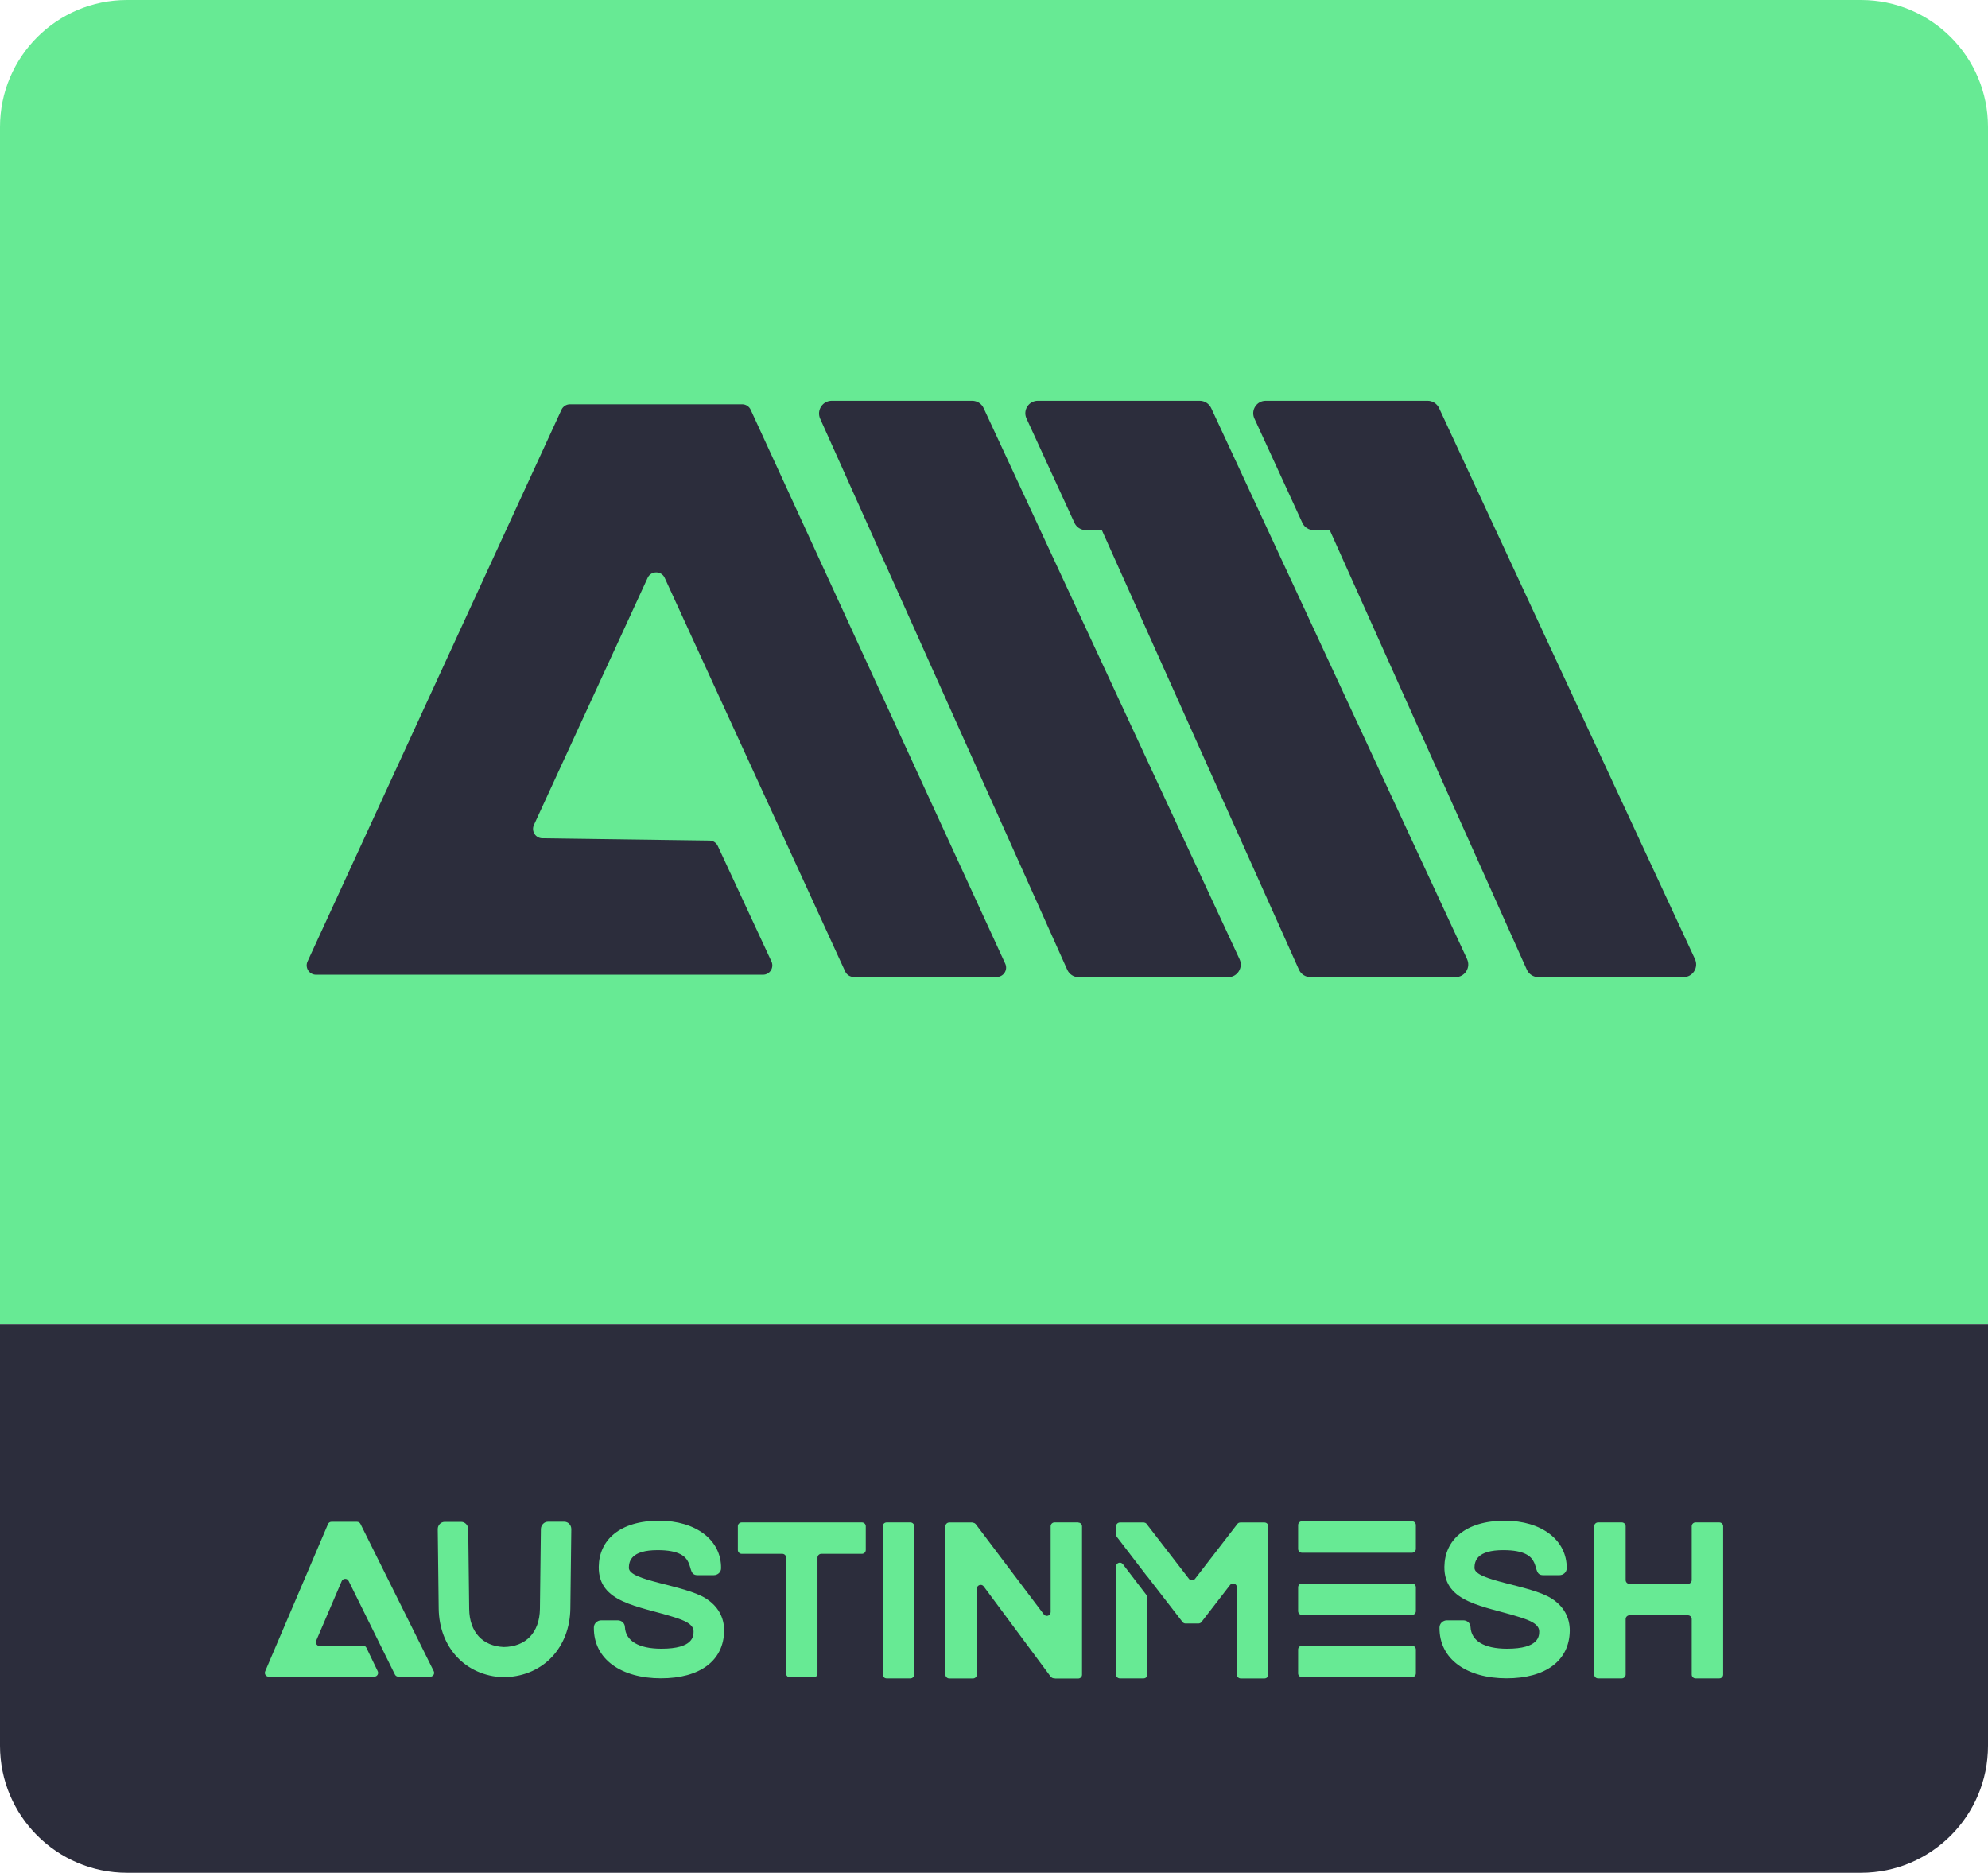
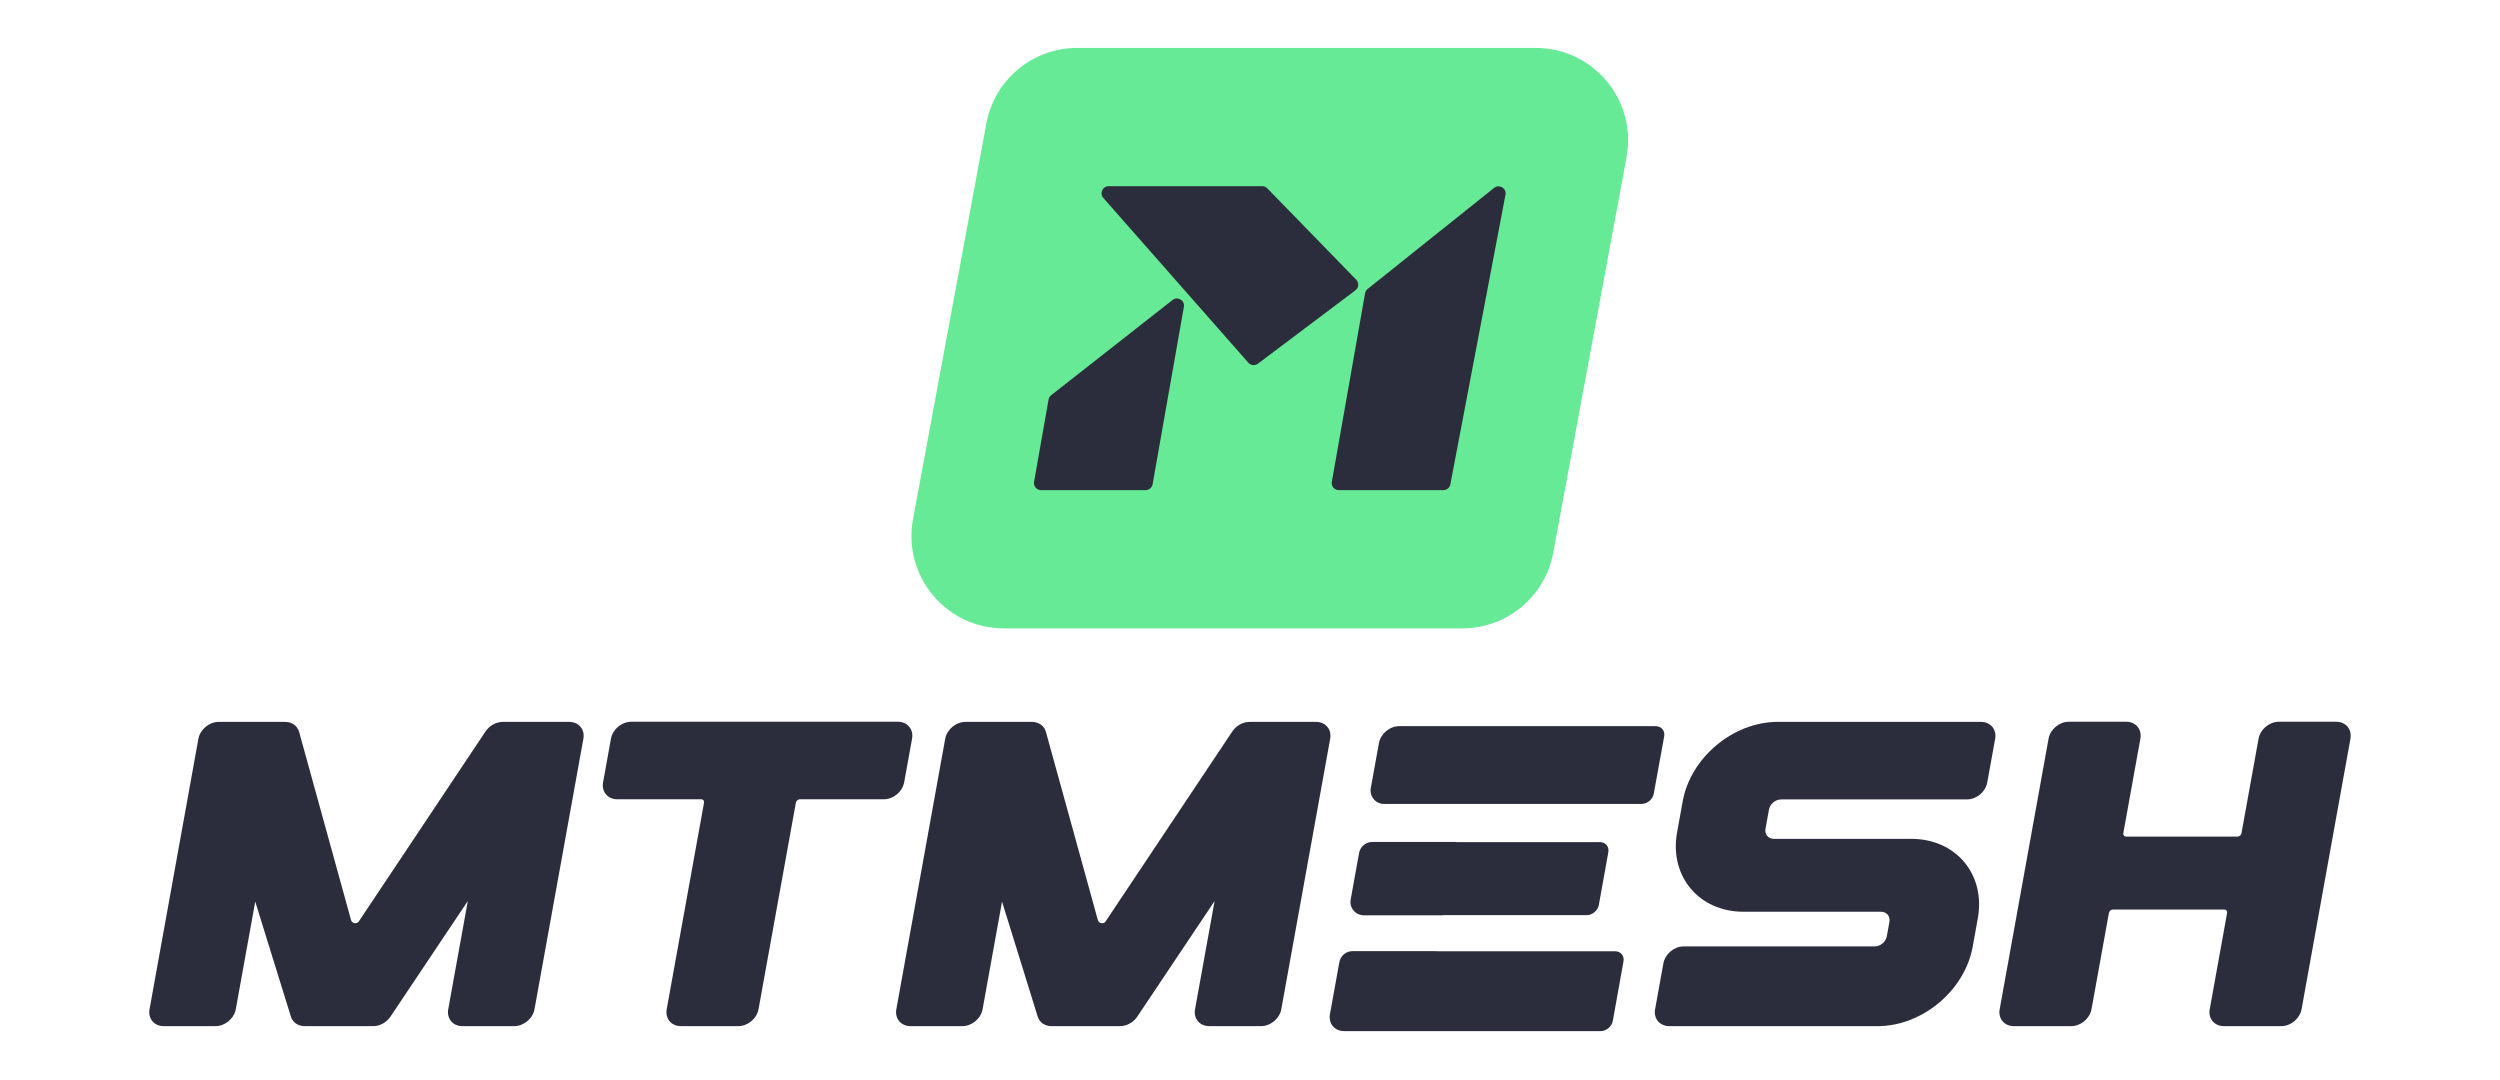
- <svg xmlns="http://www.w3.org/2000/svg" id="Layer_2" data-name="Layer 2" viewBox="0 0 313 294.81">
+ <svg xmlns="http://www.w3.org/2000/svg" id="Layer_1" version="1.1" viewBox="0 0 2000 863.22">
  <defs>
-     <style>.cls-1,.cls-2{fill:#2c2d3c;stroke-width:0}.cls-2{fill:#67ea94}</style>
+     <style>
+       .st0 {
+         fill: #66ea95;
+       }
+ 
+       .st1 {
+         fill: #2c2d3c;
+       }
+     </style>
  </defs>
-   <g id="Layer_1-2" data-name="Layer 1">
-     <path class="cls-2" d="M313 208.48V20c0-11.05-8.95-20-20-20H20C8.95 0 0 8.95 0 20v188.48h313Z" />
-     <path class="cls-1" d="M0 208.48h313v66.33c0 11.04-8.96 20-20 20H20c-11.04 0-20-8.96-20-20v-66.33Z" />
-     <path class="cls-2" d="M62.73 263.94h5.02c.45 0 .74-.47.54-.87l-11.54-23.18c-.1-.2-.31-.33-.54-.33h-4.02c-.24 0-.46.14-.55.36l-9.89 23.18c-.17.4.12.84.55.84h16.63c.44 0 .73-.46.54-.86l-1.78-3.69c-.1-.21-.31-.34-.55-.34l-6.8.07c-.43 0-.73-.44-.56-.84l4.02-9.38c.2-.47.86-.49 1.09-.03l7.29 14.74c.1.2.31.33.54.33ZM88.85 239.55h-2.58c-.6 0-1.1.53-1.11 1.16l-.15 12.54c-.05 3.78-2.26 5.98-5.69 6.02-3.29-.13-5.41-2.31-5.45-6l-.15-12.54c0-.63-.51-1.16-1.11-1.16h-2.58c-.63 0-1.12.53-1.11 1.16l.15 12.47c.07 6.15 4.23 10.59 10.12 10.83s.02 0 .03 0c.15 0 .31.02.46.02v-.04c5.89-.24 10.05-4.68 10.12-10.83l.15-12.47c0-.63-.48-1.16-1.11-1.16ZM93.5 256.2c0-.63.54-1.13 1.17-1.13h2.58c.63 0 1.12.46 1.14 1.06.11 2.15 2.11 3.41 5.75 3.41 5.03 0 5.05-1.99 5.06-2.71.01-1.16-1.47-1.75-3.05-2.25-5.67-1.79-11.95-2.25-11.88-7.94.05-4.17 3.26-7.25 9.52-7.25 5.76 0 9.79 3.04 9.74 7.48 0 .63-.54 1.09-1.14 1.09h-2.58c-2.18 0 .54-3.94-6.27-3.94-4.14 0-4.52 1.72-4.53 2.78-.03 2.08 8.8 2.68 12.18 4.86 1.84 1.19 2.84 2.94 2.82 5.06-.06 4.7-3.8 7.48-9.95 7.48s-10.62-2.94-10.56-8.01ZM226.64 256.2c0-.63.54-1.13 1.17-1.13h2.58c.63 0 1.12.46 1.14 1.06.11 2.15 2.11 3.41 5.75 3.41 5.03 0 5.05-1.99 5.06-2.71.01-1.16-1.47-1.75-3.05-2.25-5.67-1.79-11.95-2.25-11.88-7.94.05-4.17 3.26-7.25 9.52-7.25 5.76 0 9.79 3.04 9.74 7.48 0 .63-.54 1.09-1.14 1.09h-2.58c-2.18 0 .54-3.94-6.27-3.94-4.14 0-4.52 1.72-4.53 2.78-.03 2.08 8.8 2.68 12.18 4.86 1.84 1.19 2.84 2.94 2.82 5.06-.06 4.7-3.8 7.48-9.95 7.48s-10.62-2.94-10.56-8.01ZM135.71 239.66h-18.94c-.33 0-.6.27-.6.6V244c0 .33.27.6.6.6h6.4c.33 0 .6.27.6.6v18.25c0 .33.27.6.6.6h3.74c.33 0 .6-.27.6-.6V245.2c0-.33.27-.6.6-.6h6.4c.33 0 .6-.27.6-.6v-3.74c0-.33-.27-.6-.6-.6Z" />
-     <rect class="cls-2" x="138.99" y="239.66" width="4.95" height="24.55" rx=".6" ry=".6" />
-     <rect class="cls-2" x="204.38" y="239.48" width="18.54" height="4.95" rx=".6" ry=".6" />
-     <rect class="cls-2" x="204.38" y="249.27" width="18.54" height="4.95" rx=".6" ry=".6" />
-     <rect class="cls-2" x="204.38" y="259.07" width="18.54" height="4.95" rx=".6" ry=".6" />
-     <path class="cls-2" d="M169.77 239.66h-3.75c-.33 0-.6.27-.6.6v13.51c0 .58-.73.82-1.08.36l-10.73-14.22-.02-.01-.02-.02c-.07-.08-.13-.12-.19-.12-.1-.05-.21-.09-.33-.09h-3.6c-.33 0-.6.27-.6.6v23.35c0 .33.27.6.6.6h3.75c.33 0 .6-.27.6-.6v-13.53c0-.58.74-.82 1.08-.36l10.53 14.19c.16.21.41.3.65.29.03 0 .06.02.1.02h3.6c.33 0 .6-.27.6-.6v-23.35c0-.33-.27-.6-.6-.6ZM266.35 240.26v8.47c0 .33-.27.6-.6.6h-9.2c-.33 0-.6-.27-.6-.6v-8.47c0-.33-.27-.6-.6-.6h-3.75c-.33 0-.6.27-.6.6v23.35c0 .33.27.6.6.6h3.75c.33 0 .6-.27.6-.6v-8.73c0-.33.27-.6.6-.6h9.2c.33 0 .6.27.6.6v8.73c0 .33.27.6.6.6h3.75c.33 0 .6-.27.6-.6v-23.35c0-.33-.27-.6-.6-.6h-3.75c-.33 0-.6.27-.6.6ZM195.34 239.66s-.03 0-.05.01c-.18 0-.37.08-.48.24l-6.66 8.63c-.24.31-.71.31-.95 0l-6.61-8.56c-.08-.15-.23-.26-.4-.29-.03 0-.05-.01-.08-.02h-3.79c-.33 0-.6.27-.6.6v1.29c0 .13.04.26.12.37l4.83 6.3v-.03l5.51 7.13c.12.16.3.24.49.24h2.01c.19 0 .37-.08.49-.24l4.5-5.83c.35-.45 1.07-.21 1.07.37v13.75c0 .33.27.6.6.6h3.75c.33 0 .6-.27.6-.6v-23.35c0-.33-.27-.6-.6-.6h-3.75ZM175.71 246.6v17.01c0 .33.27.6.6.6h3.75c.33 0 .6-.27.6-.6V251.5c0-.13-.04-.26-.12-.37l-3.75-4.9c-.35-.46-1.08-.21-1.08.37Z" />
-     <path class="cls-1" d="m168.03 152.65-38.9-86.74c-.59-1.32.37-2.82 1.82-2.82h22.11c.78 0 1.49.45 1.81 1.16l40.29 86.74c.62 1.33-.35 2.84-1.81 2.84h-23.5c-.79 0-1.5-.46-1.82-1.18ZM48.42 151.35 88.4 64.5c.24-.52.76-.86 1.34-.86h27.11c.57 0 1.1.33 1.34.86l40.08 87.2c.45.98-.26 2.09-1.34 2.09h-22.52c-.58 0-1.1-.34-1.34-.86l-28.42-61.97c-.52-1.14-2.15-1.14-2.68 0l-17.91 38.91c-.44.97.25 2.07 1.32 2.09l26.32.36c.56 0 1.08.34 1.31.85l8.45 18.18c.45.98-.26 2.09-1.33 2.09H49.76c-1.07 0-1.79-1.11-1.34-2.09ZM230.99 150.99 190.7 64.25c-.33-.71-1.04-1.16-1.81-1.16H163.4c-1.42 0-2.37 1.45-1.8 2.75l7.55 16.43c.31.72 1.02 1.18 1.8 1.18h2.53l31.03 69.19c.32.72 1.04 1.18 1.82 1.18h22.84c1.46 0 2.43-1.52 1.81-2.84ZM266.87 150.99l-40.29-86.74c-.33-.71-1.04-1.16-1.81-1.16h-25.49c-1.42 0-2.37 1.45-1.8 2.75l7.55 16.43c.31.72 1.02 1.18 1.8 1.18h2.53l31.03 69.19c.32.72 1.04 1.18 1.82 1.18h22.84c1.46 0 2.43-1.52 1.81-2.84Z" />
+   <g>
+     <g>
+       <path class="st1" d="M228.2,577.53c5.37,0,9.67,3.07,11.06,7.86l41.58,150.65c.84,2.84,4.66,3.49,6.24,1.06l101.18-151.72c3.1-4.79,8.53-7.86,13.9-7.86h53.25c7.6,0,12.68,6.05,11.29,13.51l-39.1,216.36c-1.36,7.47-8.6,13.52-16.2,13.52h-41.49c-7.6,0-12.68-6.05-11.32-13.52l15.65-86.56-61.7,92.22c-3.1,4.79-8.53,7.86-13.9,7.86h-54.94c-5.37,0-9.67-3.08-11.06-7.86l-28.45-91.77-15.56,86.11c-1.35,7.47-8.6,13.52-16.2,13.52h-41.49c-7.6,0-12.67-6.05-11.31-13.52l39.09-216.36c1.36-7.47,8.6-13.51,16.2-13.51h53.26Z" />
+       <path class="st1" d="M729.66,590.91l-6.34,34.99c-1.36,7.47-8.6,13.51-16.2,13.51h-67.19c-1.52,0-2.98,1.23-3.23,2.72l-29.88,165.27c-1.36,7.47-8.6,13.51-16.2,13.51h-45.95c-7.6,0-12.67-6.04-11.31-13.51l29.87-165.27c.29-1.52-.74-2.72-2.26-2.72h-67.19c-7.6,0-12.68-6.04-11.32-13.51l6.31-34.99c1.36-7.47,8.6-13.51,16.2-13.51h213.38c7.59,0,12.63,6.05,11.31,13.51Z" />
+     </g>
+     <g>
+       <path class="st1" d="M825.64,577.53c5.37,0,9.67,3.07,11.06,7.86l41.58,150.65c.84,2.84,4.66,3.49,6.24,1.06l101.18-151.72c3.1-4.79,8.53-7.86,13.9-7.86h53.25c7.6,0,12.68,6.05,11.29,13.51l-39.1,216.36c-1.36,7.47-8.6,13.52-16.2,13.52h-41.49c-7.6,0-12.68-6.05-11.32-13.52l15.65-86.56-61.7,92.22c-3.1,4.79-8.53,7.86-13.9,7.86h-54.94c-5.37,0-9.67-3.08-11.06-7.86l-28.45-91.77-15.56,86.11c-1.35,7.47-8.6,13.52-16.2,13.52h-41.49c-7.6,0-12.67-6.05-11.31-13.52l39.09-216.36c1.36-7.47,8.6-13.51,16.2-13.51h53.26Z" />
+       <path class="st1" d="M1335.4,820.89c-7.6,0-12.68-6.04-11.32-13.51l6.63-36.73c1.36-7.47,8.6-13.51,16.2-13.51h152.82c4.55,0,8.92-3.62,9.74-8.12l2.06-11.51c.81-4.49-2.23-8.11-6.79-8.11h-109.91c-35.7,0-59.5-28.43-53.16-63.54l4.5-24.83c6.34-35.09,40.42-63.54,76.12-63.54h162.52c7.6,0,12.68,6.05,11.32,13.55l-6.34,34.99c-1.36,7.47-8.6,13.51-16.2,13.51h-148.68c-4.56,0-8.92,3.62-9.73,8.11l-2.78,15.33c-.81,4.5,2.23,8.11,6.79,8.11h109.91c35.7,0,59.5,28.46,53.16,63.54l-4.11,22.76c-6.34,35.09-40.42,63.54-76.12,63.54h-7.12v-.04h-159.52Z" />
+       <path class="st1" d="M1880.37,590.91l-39.12,216.49c-1.36,7.47-8.6,13.51-16.2,13.51h-45.95c-7.6,0-12.68-6.04-11.32-13.51l13.9-77.06c.26-1.51-.74-2.72-2.26-2.72h-89.05c-1.52,0-2.98,1.23-3.23,2.72l-13.94,77.06c-1.36,7.47-8.6,13.51-16.2,13.51h-45.95c-7.6,0-12.67-6.04-11.31-13.51l39.12-216.49c1.36-7.47,8.6-13.51,16.2-13.51h45.94c7.6,0,12.65,6.05,11.32,13.51l-13.68,75.67c-.26,1.49.74,2.68,2.26,2.68h89.05c1.52,0,2.98-1.2,3.23-2.68l13.68-75.67c1.36-7.47,8.6-13.51,16.2-13.51h45.95c7.6,0,12.65,6.05,11.35,13.51Z" />
+       <path class="st1" d="M1324.53,580.93h-205.18c-7.6,0-14.88,6.07-16.2,13.56l-6.52,36.02c-1.19,6.57,3.86,12.62,10.54,12.62h206.13c4.54,0,8.92-3.64,9.71-8.12l8.34-45.95c.79-4.48-2.27-8.12-6.81-8.12ZM1279.9,673.68h-114.7c-.21,0-.42-.05-.63-.11h-66.76c-5.18,0-9.62,3.71-10.54,8.81l-6.73,37.24c-1.19,6.57,3.86,12.62,10.54,12.62h62.78c.26-.05.47-.11.74-.11h114.7c4.59,0,8.92-3.64,9.76-8.12l7.6-42.21c.84-4.48-2.22-8.13-6.75-8.13ZM1291.98,761h-142.56c-.21,0-.42,0-.63-.11h-66.76c-5.18,0-9.62,3.71-10.54,8.81l-7.54,41.68c-1.32,7.44,3.75,13.51,11.4,13.51h205.13c4.59,0,8.92-3.64,9.76-8.13l8.55-47.64c.84-4.48-2.22-8.12-6.81-8.12Z" />
+     </g>
+   </g>
+   <g>
+     <path class="st0" d="M1169.89,502.71h-366.8c-46.22,0-81.1-41.94-72.67-87.38l58.67-316.56c6.49-35.03,37.05-60.44,72.67-60.44h366.8c46.22,0,81.1,41.94,72.67,87.38l-58.67,316.56c-6.49,35.03-37.05,60.44-72.67,60.44Z" />
+     <g>
+       <path class="st1" d="M1094.22,231.07l101.17-80.83c4.1-3.12,9.9.42,9.01,5.49l-44.1,231.69c-.48,2.71-2.83,4.68-5.58,4.68h-83.67c-3.52,0-6.19-3.18-5.58-6.65l26.6-150.86c.25-1.4,1.02-2.66,2.15-3.53Z" />
+       <path class="st1" d="M840.95,316.14l97.1-76.14c4.09-3.21,9.98.32,9.07,5.44l-25.04,141.99c-.48,2.71-2.83,4.68-5.58,4.68h-83.67c-3.52,0-6.19-3.18-5.58-6.65l11.61-65.84c.24-1.38.98-2.61,2.08-3.47Z" />
+       <path class="st1" d="M886.82,148.94h122.85c1.56-.03,3.07.59,4.15,1.71l71.17,73.12c2.38,2.45,2.07,6.42-.65,8.48l-78.01,58.71c-2.35,1.77-5.67,1.44-7.63-.75l-116.01-131.83c-3.23-3.62-.72-9.36,4.13-9.44Z" />
+     </g>
  </g>
</svg>
